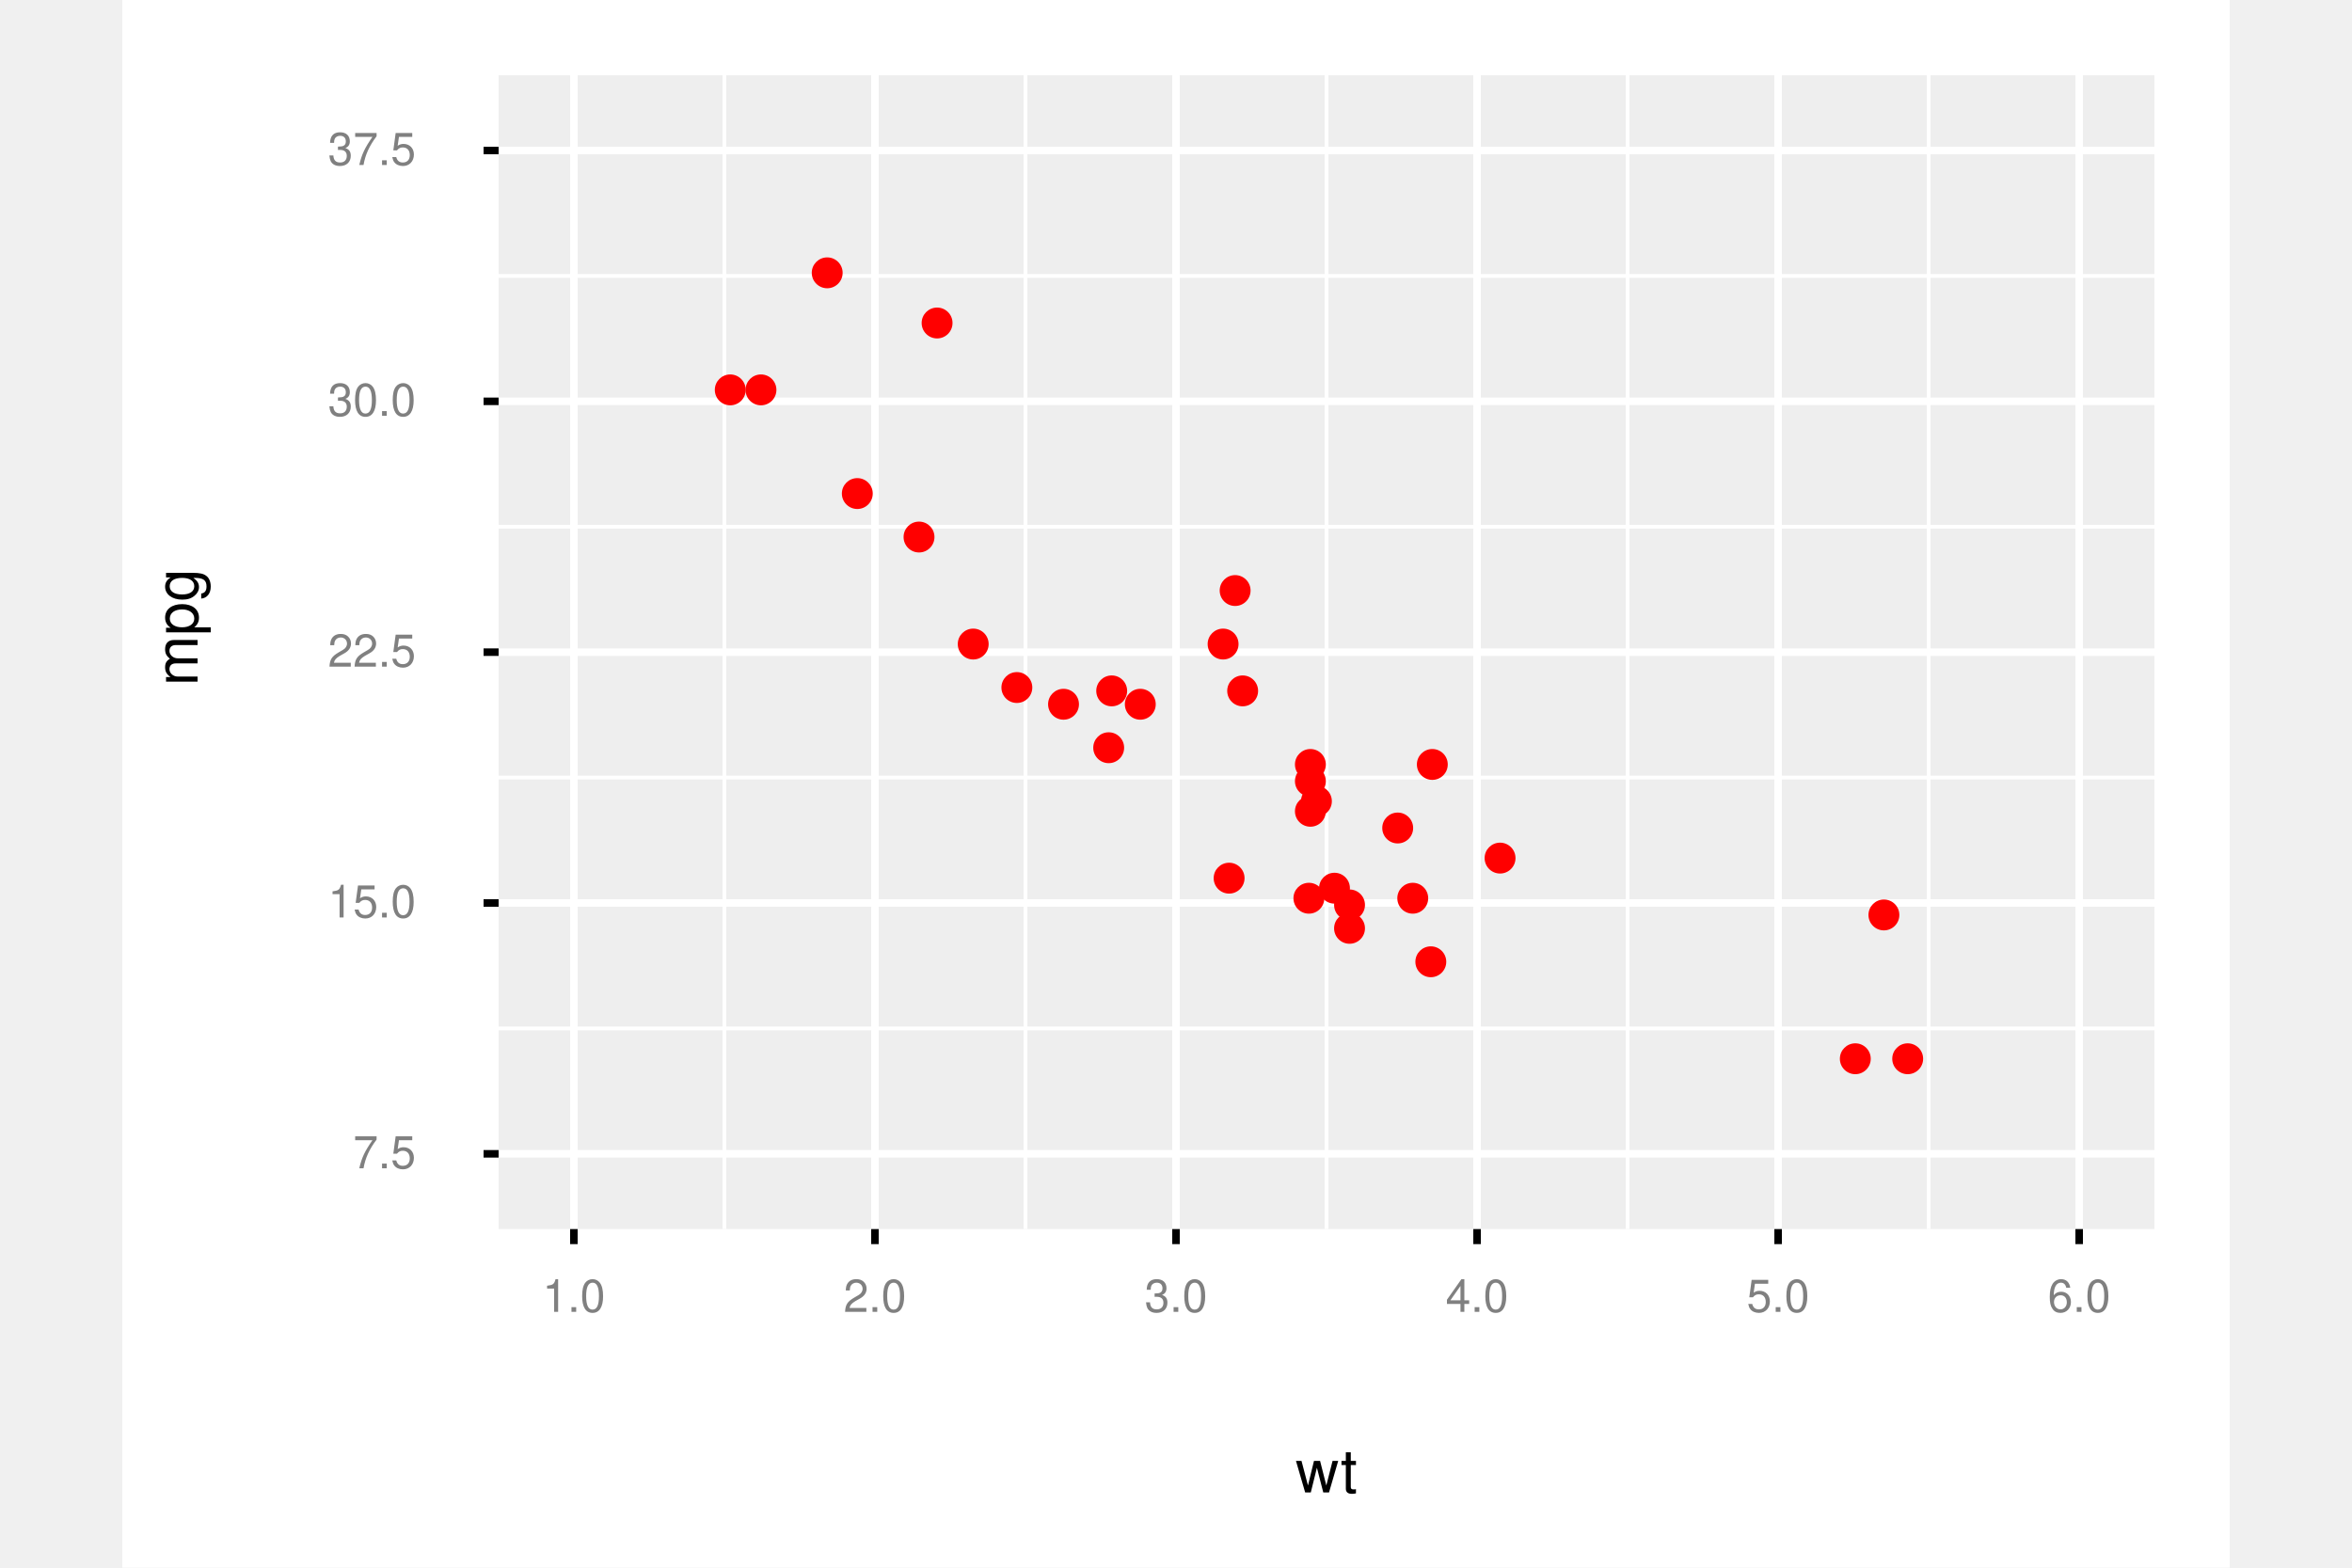
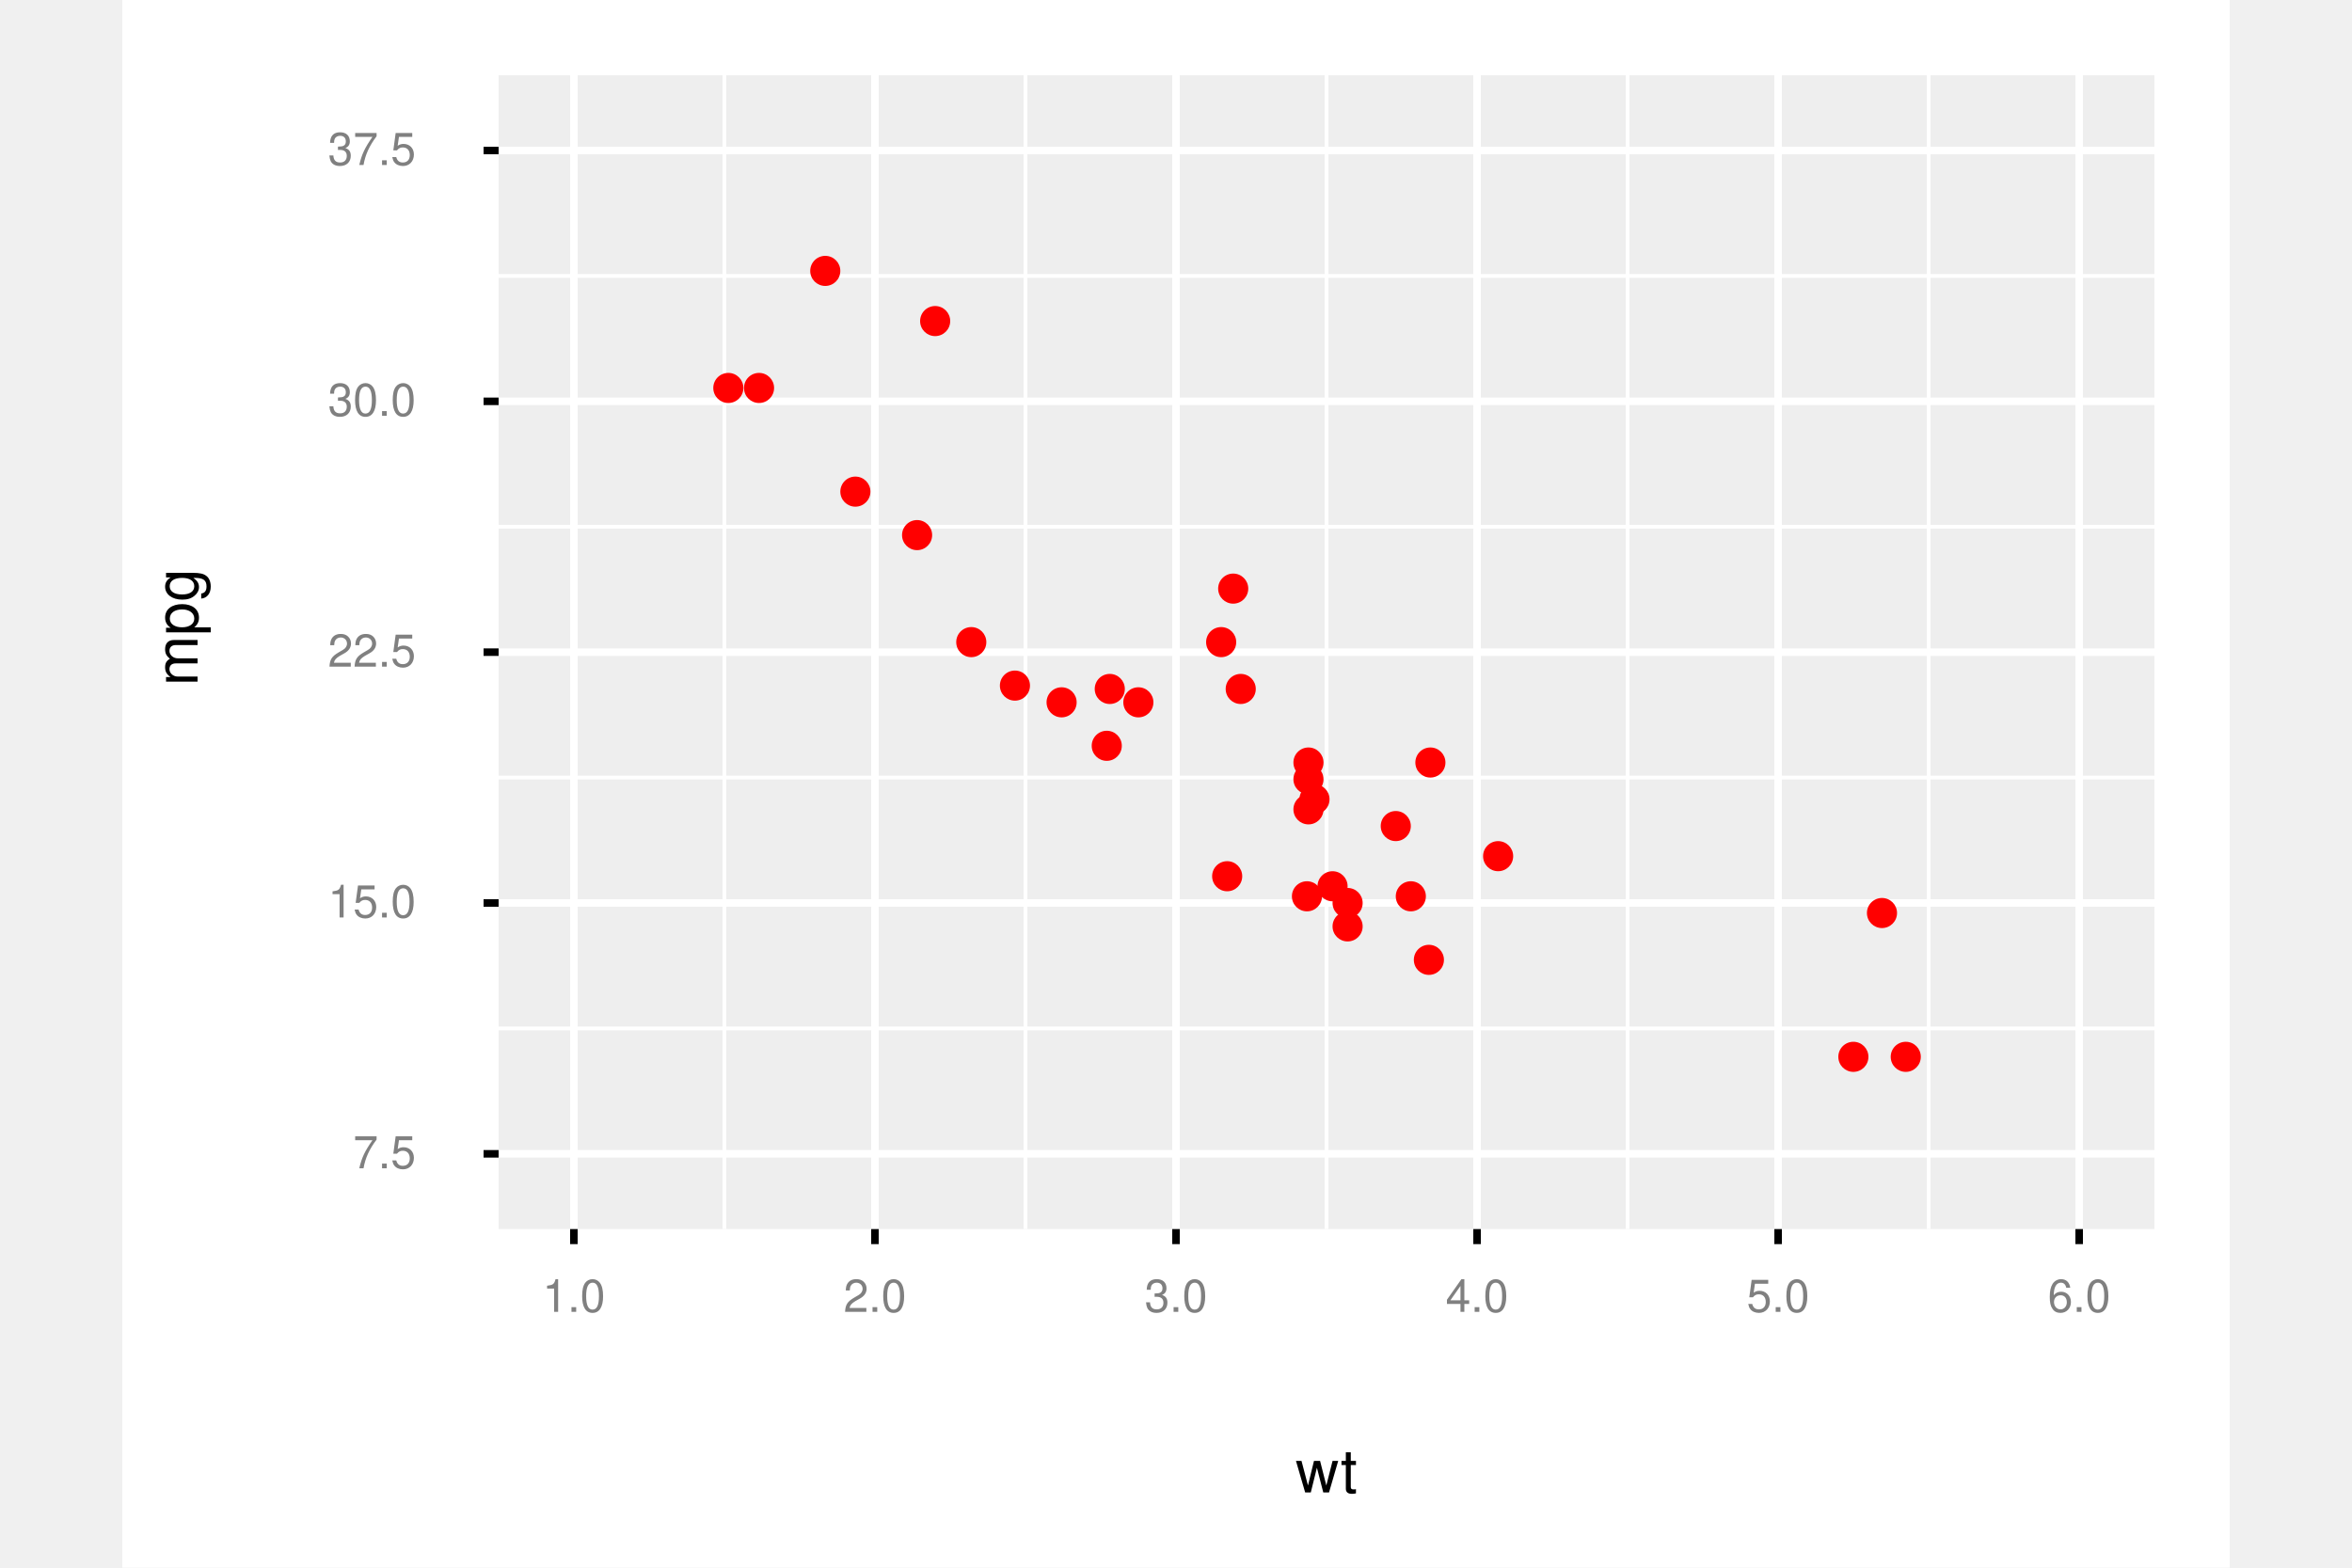
- <svg xmlns="http://www.w3.org/2000/svg" id="gg-291" viewBox="0 0 280 208.333" height="550" width="825.0">
-   <style type="text/css">#gg-291 .gg-axis-text {fill: #808080;font-size: 6px;} #gg-291 .gg-axis-text-x {} #gg-291 .gg-axis-ticks {stroke: #000000;} #gg-291 .gg-axis-title {fill: #000000;font-size: 8px;} #gg-291 .gg-legend-key {stroke: #EEEEEE;fill: #EEEEEE;stroke-width: 0.5;} #gg-291 .gg-legend-text {fill: #000000;font-size: 6px;} #gg-291 .gg-legend-title {fill: #000000;font-size: 8px;} #gg-291 .gg-panel-background {fill: #EEEEEE;} #gg-291 .gg-panel-border {} #gg-291 .gg-panel-grid {stroke: #FFFFFF;} #gg-291 .gg-panel-grid-major {stroke-width: 1;} #gg-291 .gg-panel-grid-minor {stroke-width: 0.5;} #gg-291 .gg-plot-background {fill: #FFFFFF;} #gg-291 .gg-plot-title {font-size: 10px;} #gg-291 .gg-text {font-family: Helvetica, Arial, sans-serif;} </style>
+ <svg xmlns="http://www.w3.org/2000/svg" id="gg-647" viewBox="0 0 280 208.333" height="550" width="825.0">
+   <style type="text/css">#gg-647 .gg-axis-text {fill: #808080;font-size: 6px;} #gg-647 .gg-axis-text-x {} #gg-647 .gg-axis-ticks {stroke: #000000;} #gg-647 .gg-axis-title {fill: #000000;font-size: 8px;} #gg-647 .gg-legend-key {stroke: #EEEEEE;fill: #EEEEEE;stroke-width: 0.5;} #gg-647 .gg-legend-text {fill: #000000;font-size: 6px;} #gg-647 .gg-legend-title {fill: #000000;font-size: 8px;} #gg-647 .gg-panel-background {fill: #EEEEEE;} #gg-647 .gg-panel-border {} #gg-647 .gg-panel-grid {stroke: #FFFFFF;} #gg-647 .gg-panel-grid-major {stroke-width: 1;} #gg-647 .gg-panel-grid-minor {stroke-width: 0.5;} #gg-647 .gg-plot-background {fill: #FFFFFF;} #gg-647 .gg-plot-title {font-size: 10px;} #gg-647 .gg-text {font-family: Helvetica, Arial, sans-serif;} </style>
  <rect class="gg-plot-background" width="100%" height="100%" />
  <g transform="translate(50, 10)">
    <rect x="0" y="0" height="153.333" width="220" class="gg-panel-background gg-panel-border" />
    <g opacity="1" transform="translate(0, 153.3333)">
      <line x2="220" class="gg-axis-line gg-axis-line-x" />
    </g>
    <g transform="translate(10,153.3333)" font-size="10" text-anchor="middle">
      <g opacity="1" transform="translate(200.0,0)">
        <text y="11" class="gg-text gg-axis-text gg-axis-text-x" text-anchor="middle">6.0</text>
      </g>
      <g opacity="1" transform="translate(160.0,0)">
        <text y="11" class="gg-text gg-axis-text gg-axis-text-x" text-anchor="middle">5.0</text>
      </g>
      <g opacity="1" transform="translate(120.0,0)">
        <text y="11" class="gg-text gg-axis-text gg-axis-text-x" text-anchor="middle">4.0</text>
      </g>
      <g opacity="1" transform="translate(80.0,0)">
        <text y="11" class="gg-text gg-axis-text gg-axis-text-x" text-anchor="middle">3.0</text>
      </g>
      <g opacity="1" transform="translate(40.0,0)">
        <text y="11" class="gg-text gg-axis-text gg-axis-text-x" text-anchor="middle">2.0</text>
      </g>
      <g opacity="1" transform="translate(0.0,0)">
        <text y="11" class="gg-text gg-axis-text gg-axis-text-x" text-anchor="middle">1.0</text>
      </g>
      <g opacity="1" transform="translate(200.0,0)">
        <line y2="-153.333" class="gg-panel-grid gg-panel-grid-major" />
      </g>
      <g opacity="1" transform="translate(160.0,0)">
        <line y2="-153.333" class="gg-panel-grid gg-panel-grid-major" />
      </g>
      <g opacity="1" transform="translate(120.0,0)">
        <line y2="-153.333" class="gg-panel-grid gg-panel-grid-major" />
      </g>
      <g opacity="1" transform="translate(80.0,0)">
        <line y2="-153.333" class="gg-panel-grid gg-panel-grid-major" />
      </g>
      <g opacity="1" transform="translate(40.0,0)">
        <line y2="-153.333" class="gg-panel-grid gg-panel-grid-major" />
      </g>
      <g opacity="1" transform="translate(0.0,0)">
        <line y2="-153.333" class="gg-panel-grid gg-panel-grid-major" />
      </g>
      <g opacity="1" transform="translate(160.0,0)">
        <line y2="-153.333" class="gg-panel-grid gg-panel-grid-minor" transform="translate(20.0, 0)" />
      </g>
      <g opacity="1" transform="translate(120.0,0)">
        <line y2="-153.333" class="gg-panel-grid gg-panel-grid-minor" transform="translate(20.0, 0)" />
      </g>
      <g opacity="1" transform="translate(80.0,0)">
        <line y2="-153.333" class="gg-panel-grid gg-panel-grid-minor" transform="translate(20.0, 0)" />
      </g>
      <g opacity="1" transform="translate(40.0,0)">
        <line y2="-153.333" class="gg-panel-grid gg-panel-grid-minor" transform="translate(20.0, 0)" />
      </g>
      <g opacity="1" transform="translate(0.0,0)">
        <line y2="-153.333" class="gg-panel-grid gg-panel-grid-minor" transform="translate(20.0, 0)" />
      </g>
    </g>
    <g transform="translate(10,153.3333)" font-size="10" text-anchor="middle">
      <g opacity="1" transform="translate(200.0,0)">
        <line y2="2" class="gg-axis-ticks gg-axis-ticks-x" />
      </g>
      <g opacity="1" transform="translate(160.0,0)">
        <line y2="2" class="gg-axis-ticks gg-axis-ticks-x" />
      </g>
      <g opacity="1" transform="translate(120.0,0)">
        <line y2="2" class="gg-axis-ticks gg-axis-ticks-x" />
      </g>
      <g opacity="1" transform="translate(80.0,0)">
        <line y2="2" class="gg-axis-ticks gg-axis-ticks-x" />
      </g>
      <g opacity="1" transform="translate(40.0,0)">
        <line y2="2" class="gg-axis-ticks gg-axis-ticks-x" />
      </g>
      <g opacity="1" transform="translate(0.0,0)">
        <line y2="2" class="gg-axis-ticks gg-axis-ticks-x" />
      </g>
    </g>
    <text x="110.0" y="188.333" class="gg-text gg-axis-title" text-anchor="middle">wt</text>
    <g transform="translate(0, 0)">
      <line y2="153.333" class="gg-axis-line gg-axis-line-y" />
    </g>
    <g transform="translate(0, 0)" font-size="10" text-anchor="end">
      <g opacity="1" transform="translate(0,10.0)">
        <text x="-11" dy="0.32em" class="gg-text gg-axis-text gg-axis-text-y">37.5</text>
      </g>
      <g opacity="1" transform="translate(0,43.33333)">
        <text x="-11" dy="0.32em" class="gg-text gg-axis-text gg-axis-text-y">30.0</text>
      </g>
      <g opacity="1" transform="translate(0,76.66667)">
        <text x="-11" dy="0.32em" class="gg-text gg-axis-text gg-axis-text-y">22.5</text>
      </g>
      <g opacity="1" transform="translate(0,110.0)">
        <text x="-11" dy="0.32em" class="gg-text gg-axis-text gg-axis-text-y">15.0</text>
      </g>
      <g opacity="1" transform="translate(0,143.3333)">
        <text x="-11" dy="0.32em" class="gg-text gg-axis-text gg-axis-text-y">7.5</text>
      </g>
      <g opacity="1" transform="translate(0,10.0)">
        <line x2="220" class="gg-panel-grid gg-panel-grid-major" />
      </g>
      <g opacity="1" transform="translate(0,43.33333)">
        <line x2="220" class="gg-panel-grid gg-panel-grid-major" />
      </g>
      <g opacity="1" transform="translate(0,76.66667)">
        <line x2="220" class="gg-panel-grid gg-panel-grid-major" />
      </g>
      <g opacity="1" transform="translate(0,110.0)">
        <line x2="220" class="gg-panel-grid gg-panel-grid-major" />
      </g>
      <g opacity="1" transform="translate(0,143.3333)">
        <line x2="220" class="gg-panel-grid gg-panel-grid-major" />
      </g>
      <g opacity="1" transform="translate(0,43.33333)">
        <line x2="220" class="gg-panel-grid gg-panel-grid-minor" transform="translate(0, -16.66667)" />
      </g>
      <g opacity="1" transform="translate(0,76.66667)">
        <line x2="220" class="gg-panel-grid gg-panel-grid-minor" transform="translate(0, -16.66667)" />
      </g>
      <g opacity="1" transform="translate(0,110.0)">
        <line x2="220" class="gg-panel-grid gg-panel-grid-minor" transform="translate(0, -16.66667)" />
      </g>
      <g opacity="1" transform="translate(0,143.3333)">
        <line x2="220" class="gg-panel-grid gg-panel-grid-minor" transform="translate(0, -16.66667)" />
      </g>
    </g>
    <g transform="translate(0, 0)" font-size="10" text-anchor="end">
      <g opacity="1" transform="translate(0,10.0)">
        <line x2="-2" class="gg-axis-ticks gg-axis-ticks-y" />
      </g>
      <g opacity="1" transform="translate(0,43.33333)">
        <line x2="-2" class="gg-axis-ticks gg-axis-ticks-y" />
      </g>
      <g opacity="1" transform="translate(0,76.66667)">
        <line x2="-2" class="gg-axis-ticks gg-axis-ticks-y" />
      </g>
      <g opacity="1" transform="translate(0,110.0)">
        <line x2="-2" class="gg-axis-ticks gg-axis-ticks-y" />
      </g>
      <g opacity="1" transform="translate(0,143.3333)">
        <line x2="-2" class="gg-axis-ticks gg-axis-ticks-y" />
      </g>
    </g>
    <text x="-73.333" y="-40" class="gg-text gg-axis-title" text-anchor="middle" transform="rotate(-90)">mpg</text>
-     <svg viewBox="-1 -1 11 11" x="71.979" y="80.512" height="5.642" width="5.642">
-       <circle cx="5" cy="5" r="4" fill-opacity="1" fill="red" />
-     </svg>
-     <svg viewBox="-1 -1 11 11" x="82.179" y="80.512" height="5.642" width="5.642">
-       <circle cx="5" cy="5" r="4" fill-opacity="1" fill="red" />
-     </svg>
-     <svg viewBox="-1 -1 11 11" x="59.979" y="72.512" height="5.642" width="5.642">
-       <circle cx="5" cy="5" r="4" fill-opacity="1" fill="red" />
-     </svg>
-     <svg viewBox="-1 -1 11 11" x="95.779" y="78.735" height="5.642" width="5.642">
-       <circle cx="5" cy="5" r="4" fill-opacity="1" fill="red" />
-     </svg>
-     <svg viewBox="-1 -1 11 11" x="104.779" y="90.735" height="5.642" width="5.642">
-       <circle cx="5" cy="5" r="4" fill-opacity="1" fill="red" />
-     </svg>
-     <svg viewBox="-1 -1 11 11" x="105.579" y="93.401" height="5.642" width="5.642">
-       <circle cx="5" cy="5" r="4" fill-opacity="1" fill="red" />
-     </svg>
-     <svg viewBox="-1 -1 11 11" x="109.979" y="110.29" height="5.642" width="5.642">
-       <circle cx="5" cy="5" r="4" fill-opacity="1" fill="red" />
-     </svg>
-     <svg viewBox="-1 -1 11 11" x="94.779" y="65.401" height="5.642" width="5.642">
-       <circle cx="5" cy="5" r="4" fill-opacity="1" fill="red" />
-     </svg>
-     <svg viewBox="-1 -1 11 11" x="93.179" y="72.512" height="5.642" width="5.642">
-       <circle cx="5" cy="5" r="4" fill-opacity="1" fill="red" />
-     </svg>
-     <svg viewBox="-1 -1 11 11" x="104.779" y="88.512" height="5.642" width="5.642">
-       <circle cx="5" cy="5" r="4" fill-opacity="1" fill="red" />
-     </svg>
-     <svg viewBox="-1 -1 11 11" x="104.779" y="94.735" height="5.642" width="5.642">
-       <circle cx="5" cy="5" r="4" fill-opacity="1" fill="red" />
-     </svg>
-     <svg viewBox="-1 -1 11 11" x="129.979" y="100.957" height="5.642" width="5.642">
-       <circle cx="5" cy="5" r="4" fill-opacity="1" fill="red" />
-     </svg>
-     <svg viewBox="-1 -1 11 11" x="116.379" y="96.957" height="5.642" width="5.642">
-       <circle cx="5" cy="5" r="4" fill-opacity="1" fill="red" />
-     </svg>
-     <svg viewBox="-1 -1 11 11" x="118.379" y="106.29" height="5.642" width="5.642">
-       <circle cx="5" cy="5" r="4" fill-opacity="1" fill="red" />
-     </svg>
-     <svg viewBox="-1 -1 11 11" x="177.179" y="127.623" height="5.642" width="5.642">
-       <circle cx="5" cy="5" r="4" fill-opacity="1" fill="red" />
-     </svg>
-     <svg viewBox="-1 -1 11 11" x="184.139" y="127.623" height="5.642" width="5.642">
-       <circle cx="5" cy="5" r="4" fill-opacity="1" fill="red" />
-     </svg>
-     <svg viewBox="-1 -1 11 11" x="180.979" y="108.512" height="5.642" width="5.642">
-       <circle cx="5" cy="5" r="4" fill-opacity="1" fill="red" />
-     </svg>
-     <svg viewBox="-1 -1 11 11" x="55.179" y="29.846" height="5.642" width="5.642">
-       <circle cx="5" cy="5" r="4" fill-opacity="1" fill="red" />
-     </svg>
-     <svg viewBox="-1 -1 11 11" x="31.779" y="38.735" height="5.642" width="5.642">
-       <circle cx="5" cy="5" r="4" fill-opacity="1" fill="red" />
-     </svg>
-     <svg viewBox="-1 -1 11 11" x="40.579" y="23.179" height="5.642" width="5.642">
-       <circle cx="5" cy="5" r="4" fill-opacity="1" fill="red" />
-     </svg>
-     <svg viewBox="-1 -1 11 11" x="65.779" y="78.29" height="5.642" width="5.642">
-       <circle cx="5" cy="5" r="4" fill-opacity="1" fill="red" />
-     </svg>
-     <svg viewBox="-1 -1 11 11" x="107.979" y="104.957" height="5.642" width="5.642">
-       <circle cx="5" cy="5" r="4" fill-opacity="1" fill="red" />
-     </svg>
-     <svg viewBox="-1 -1 11 11" x="104.579" y="106.29" height="5.642" width="5.642">
-       <circle cx="5" cy="5" r="4" fill-opacity="1" fill="red" />
-     </svg>
-     <svg viewBox="-1 -1 11 11" x="120.779" y="114.735" height="5.642" width="5.642">
-       <circle cx="5" cy="5" r="4" fill-opacity="1" fill="red" />
-     </svg>
-     <svg viewBox="-1 -1 11 11" x="120.979" y="88.512" height="5.642" width="5.642">
-       <circle cx="5" cy="5" r="4" fill-opacity="1" fill="red" />
-     </svg>
-     <svg viewBox="-1 -1 11 11" x="44.579" y="52.512" height="5.642" width="5.642">
-       <circle cx="5" cy="5" r="4" fill-opacity="1" fill="red" />
-     </svg>
-     <svg viewBox="-1 -1 11 11" x="52.779" y="58.29" height="5.642" width="5.642">
-       <circle cx="5" cy="5" r="4" fill-opacity="1" fill="red" />
-     </svg>
-     <svg viewBox="-1 -1 11 11" x="27.699" y="38.735" height="5.642" width="5.642">
-       <circle cx="5" cy="5" r="4" fill-opacity="1" fill="red" />
-     </svg>
-     <svg viewBox="-1 -1 11 11" x="93.979" y="103.623" height="5.642" width="5.642">
-       <circle cx="5" cy="5" r="4" fill-opacity="1" fill="red" />
-     </svg>
-     <svg viewBox="-1 -1 11 11" x="77.979" y="86.29" height="5.642" width="5.642">
-       <circle cx="5" cy="5" r="4" fill-opacity="1" fill="red" />
-     </svg>
-     <svg viewBox="-1 -1 11 11" x="109.979" y="107.179" height="5.642" width="5.642">
-       <circle cx="5" cy="5" r="4" fill-opacity="1" fill="red" />
-     </svg>
-     <svg viewBox="-1 -1 11 11" x="78.379" y="78.735" height="5.642" width="5.642">
+     <svg viewBox="0 0 10 10" x="72.3" y="80.833" height="5.0" width="5.0">
+       <circle cx="5" cy="5" r="4" fill-opacity="1" fill="red" />
+     </svg>
+     <svg viewBox="0 0 10 10" x="82.5" y="80.833" height="5.0" width="5.0">
+       <circle cx="5" cy="5" r="4" fill-opacity="1" fill="red" />
+     </svg>
+     <svg viewBox="0 0 10 10" x="60.3" y="72.833" height="5.0" width="5.0">
+       <circle cx="5" cy="5" r="4" fill-opacity="1" fill="red" />
+     </svg>
+     <svg viewBox="0 0 10 10" x="96.1" y="79.056" height="5.0" width="5.0">
+       <circle cx="5" cy="5" r="4" fill-opacity="1" fill="red" />
+     </svg>
+     <svg viewBox="0 0 10 10" x="105.1" y="91.056" height="5.0" width="5.0">
+       <circle cx="5" cy="5" r="4" fill-opacity="1" fill="red" />
+     </svg>
+     <svg viewBox="0 0 10 10" x="105.9" y="93.722" height="5.0" width="5.0">
+       <circle cx="5" cy="5" r="4" fill-opacity="1" fill="red" />
+     </svg>
+     <svg viewBox="0 0 10 10" x="110.3" y="110.611" height="5.0" width="5.0">
+       <circle cx="5" cy="5" r="4" fill-opacity="1" fill="red" />
+     </svg>
+     <svg viewBox="0 0 10 10" x="95.1" y="65.722" height="5.0" width="5.0">
+       <circle cx="5" cy="5" r="4" fill-opacity="1" fill="red" />
+     </svg>
+     <svg viewBox="0 0 10 10" x="93.5" y="72.833" height="5.0" width="5.0">
+       <circle cx="5" cy="5" r="4" fill-opacity="1" fill="red" />
+     </svg>
+     <svg viewBox="0 0 10 10" x="105.1" y="88.833" height="5.0" width="5.0">
+       <circle cx="5" cy="5" r="4" fill-opacity="1" fill="red" />
+     </svg>
+     <svg viewBox="0 0 10 10" x="105.1" y="95.056" height="5.0" width="5.0">
+       <circle cx="5" cy="5" r="4" fill-opacity="1" fill="red" />
+     </svg>
+     <svg viewBox="0 0 10 10" x="130.3" y="101.278" height="5.0" width="5.0">
+       <circle cx="5" cy="5" r="4" fill-opacity="1" fill="red" />
+     </svg>
+     <svg viewBox="0 0 10 10" x="116.7" y="97.278" height="5.0" width="5.0">
+       <circle cx="5" cy="5" r="4" fill-opacity="1" fill="red" />
+     </svg>
+     <svg viewBox="0 0 10 10" x="118.7" y="106.611" height="5.0" width="5.0">
+       <circle cx="5" cy="5" r="4" fill-opacity="1" fill="red" />
+     </svg>
+     <svg viewBox="0 0 10 10" x="177.5" y="127.944" height="5.0" width="5.0">
+       <circle cx="5" cy="5" r="4" fill-opacity="1" fill="red" />
+     </svg>
+     <svg viewBox="0 0 10 10" x="184.46" y="127.944" height="5.0" width="5.0">
+       <circle cx="5" cy="5" r="4" fill-opacity="1" fill="red" />
+     </svg>
+     <svg viewBox="0 0 10 10" x="181.3" y="108.833" height="5.0" width="5.0">
+       <circle cx="5" cy="5" r="4" fill-opacity="1" fill="red" />
+     </svg>
+     <svg viewBox="0 0 10 10" x="55.5" y="30.167" height="5.0" width="5.0">
+       <circle cx="5" cy="5" r="4" fill-opacity="1" fill="red" />
+     </svg>
+     <svg viewBox="0 0 10 10" x="32.1" y="39.056" height="5.0" width="5.0">
+       <circle cx="5" cy="5" r="4" fill-opacity="1" fill="red" />
+     </svg>
+     <svg viewBox="0 0 10 10" x="40.9" y="23.5" height="5.0" width="5.0">
+       <circle cx="5" cy="5" r="4" fill-opacity="1" fill="red" />
+     </svg>
+     <svg viewBox="0 0 10 10" x="66.1" y="78.611" height="5.0" width="5.0">
+       <circle cx="5" cy="5" r="4" fill-opacity="1" fill="red" />
+     </svg>
+     <svg viewBox="0 0 10 10" x="108.3" y="105.278" height="5.0" width="5.0">
+       <circle cx="5" cy="5" r="4" fill-opacity="1" fill="red" />
+     </svg>
+     <svg viewBox="0 0 10 10" x="104.9" y="106.611" height="5.0" width="5.0">
+       <circle cx="5" cy="5" r="4" fill-opacity="1" fill="red" />
+     </svg>
+     <svg viewBox="0 0 10 10" x="121.1" y="115.056" height="5.0" width="5.0">
+       <circle cx="5" cy="5" r="4" fill-opacity="1" fill="red" />
+     </svg>
+     <svg viewBox="0 0 10 10" x="121.3" y="88.833" height="5.0" width="5.0">
+       <circle cx="5" cy="5" r="4" fill-opacity="1" fill="red" />
+     </svg>
+     <svg viewBox="0 0 10 10" x="44.9" y="52.833" height="5.0" width="5.0">
+       <circle cx="5" cy="5" r="4" fill-opacity="1" fill="red" />
+     </svg>
+     <svg viewBox="0 0 10 10" x="53.1" y="58.611" height="5.0" width="5.0">
+       <circle cx="5" cy="5" r="4" fill-opacity="1" fill="red" />
+     </svg>
+     <svg viewBox="0 0 10 10" x="28.02" y="39.056" height="5.0" width="5.0">
+       <circle cx="5" cy="5" r="4" fill-opacity="1" fill="red" />
+     </svg>
+     <svg viewBox="0 0 10 10" x="94.3" y="103.944" height="5.0" width="5.0">
+       <circle cx="5" cy="5" r="4" fill-opacity="1" fill="red" />
+     </svg>
+     <svg viewBox="0 0 10 10" x="78.3" y="86.611" height="5.0" width="5.0">
+       <circle cx="5" cy="5" r="4" fill-opacity="1" fill="red" />
+     </svg>
+     <svg viewBox="0 0 10 10" x="110.3" y="107.5" height="5.0" width="5.0">
+       <circle cx="5" cy="5" r="4" fill-opacity="1" fill="red" />
+     </svg>
+     <svg viewBox="0 0 10 10" x="78.7" y="79.056" height="5.0" width="5.0">
      <circle cx="5" cy="5" r="4" fill-opacity="1" fill="red" />
    </svg>
  </g>
</svg>
